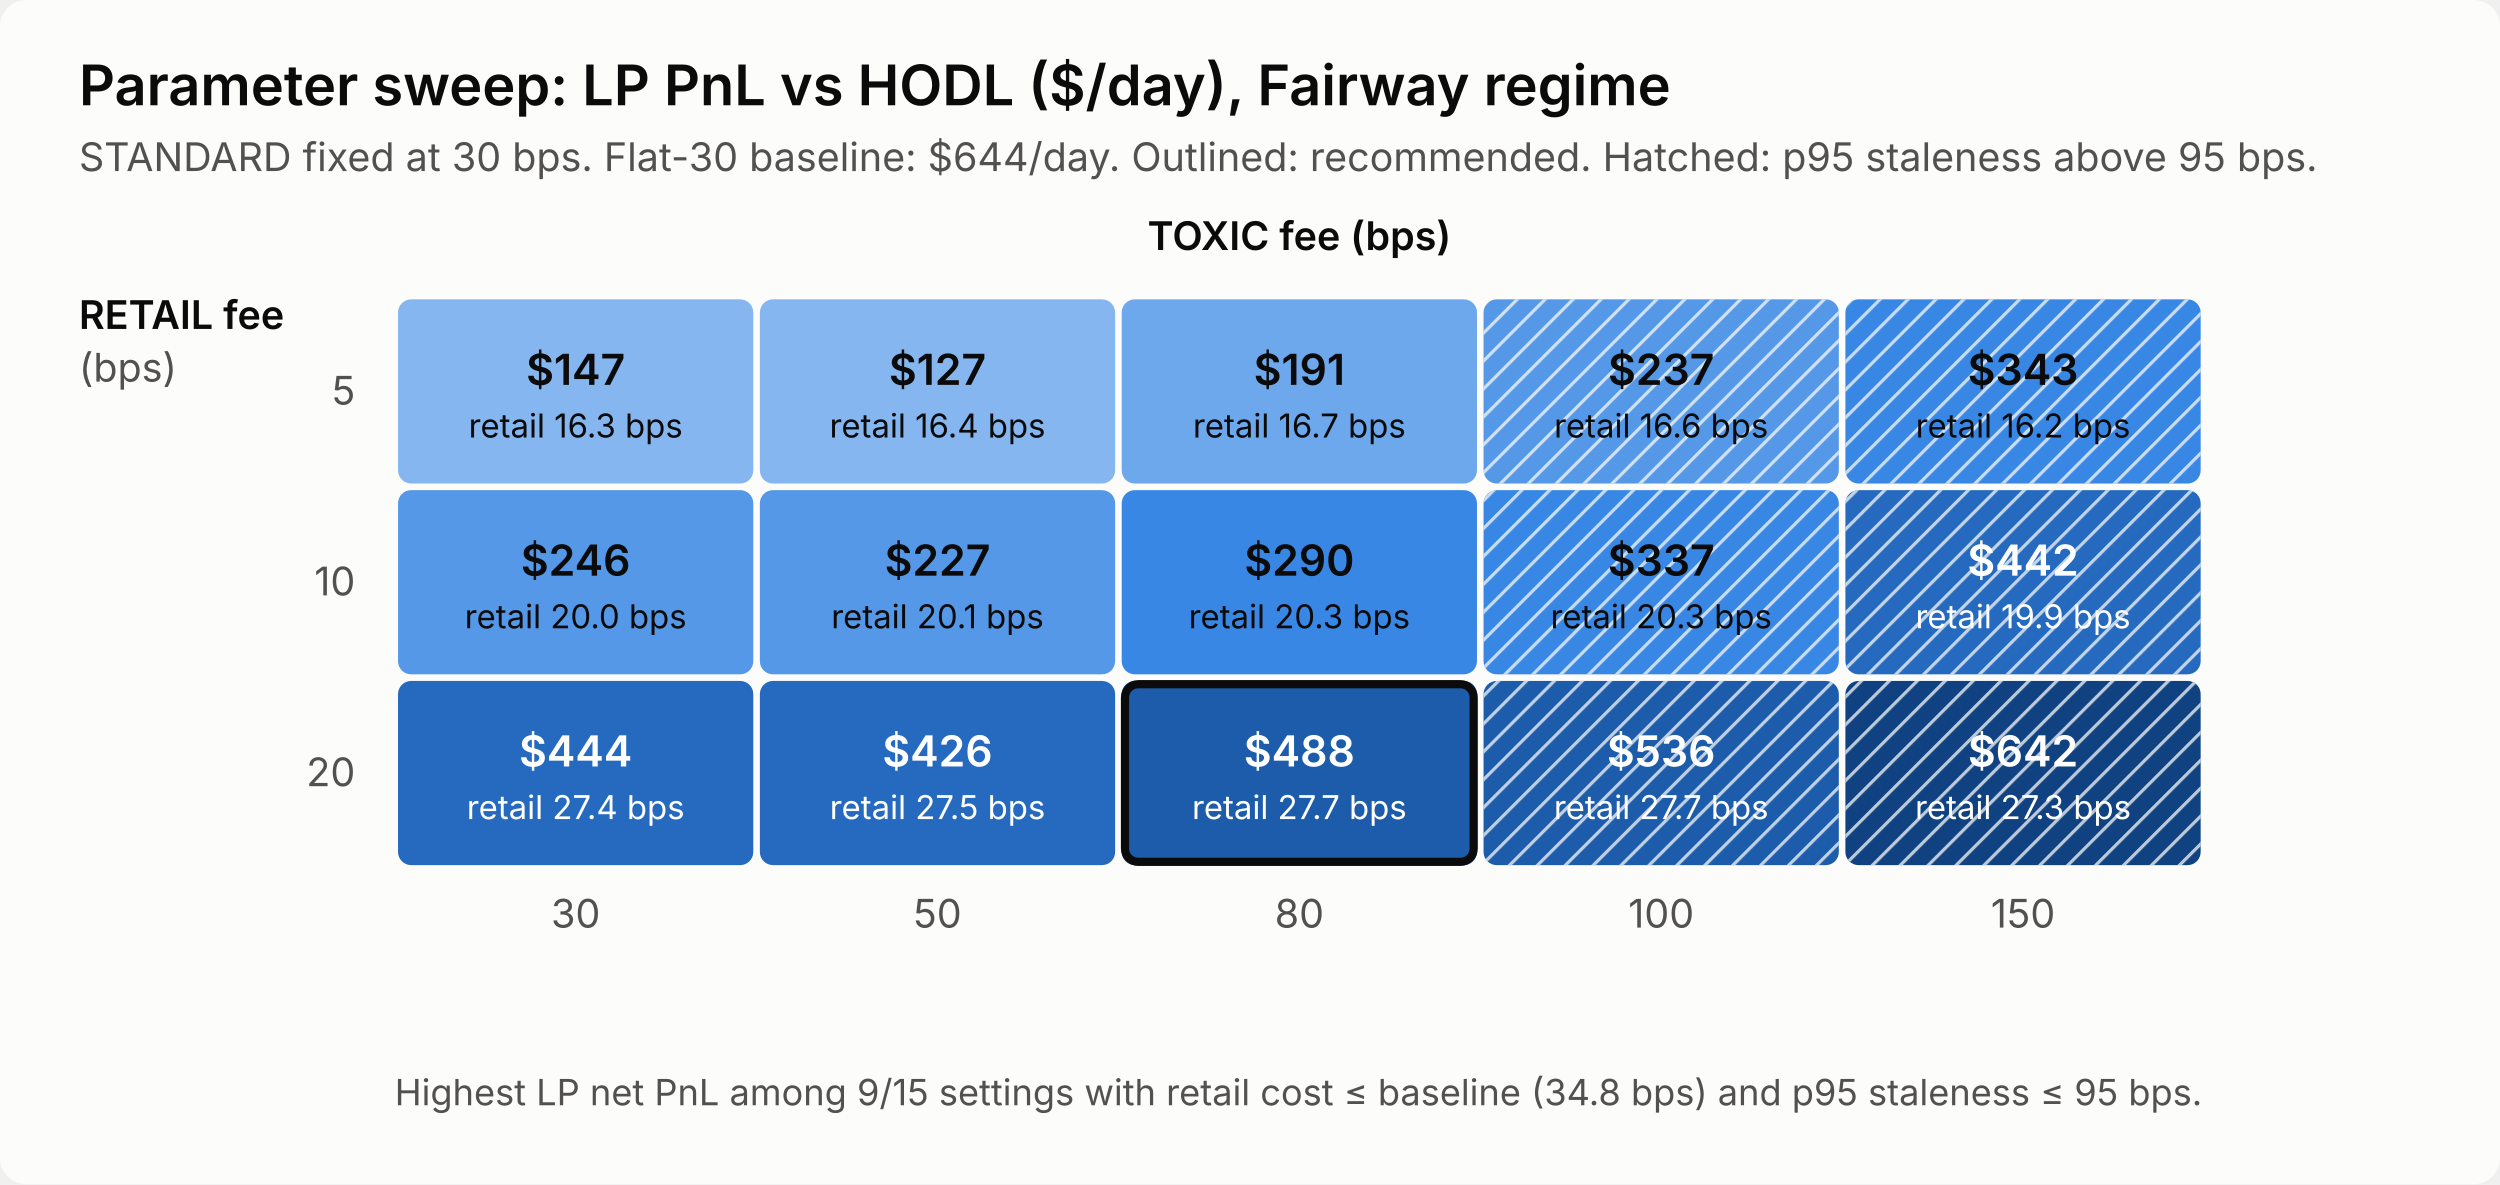
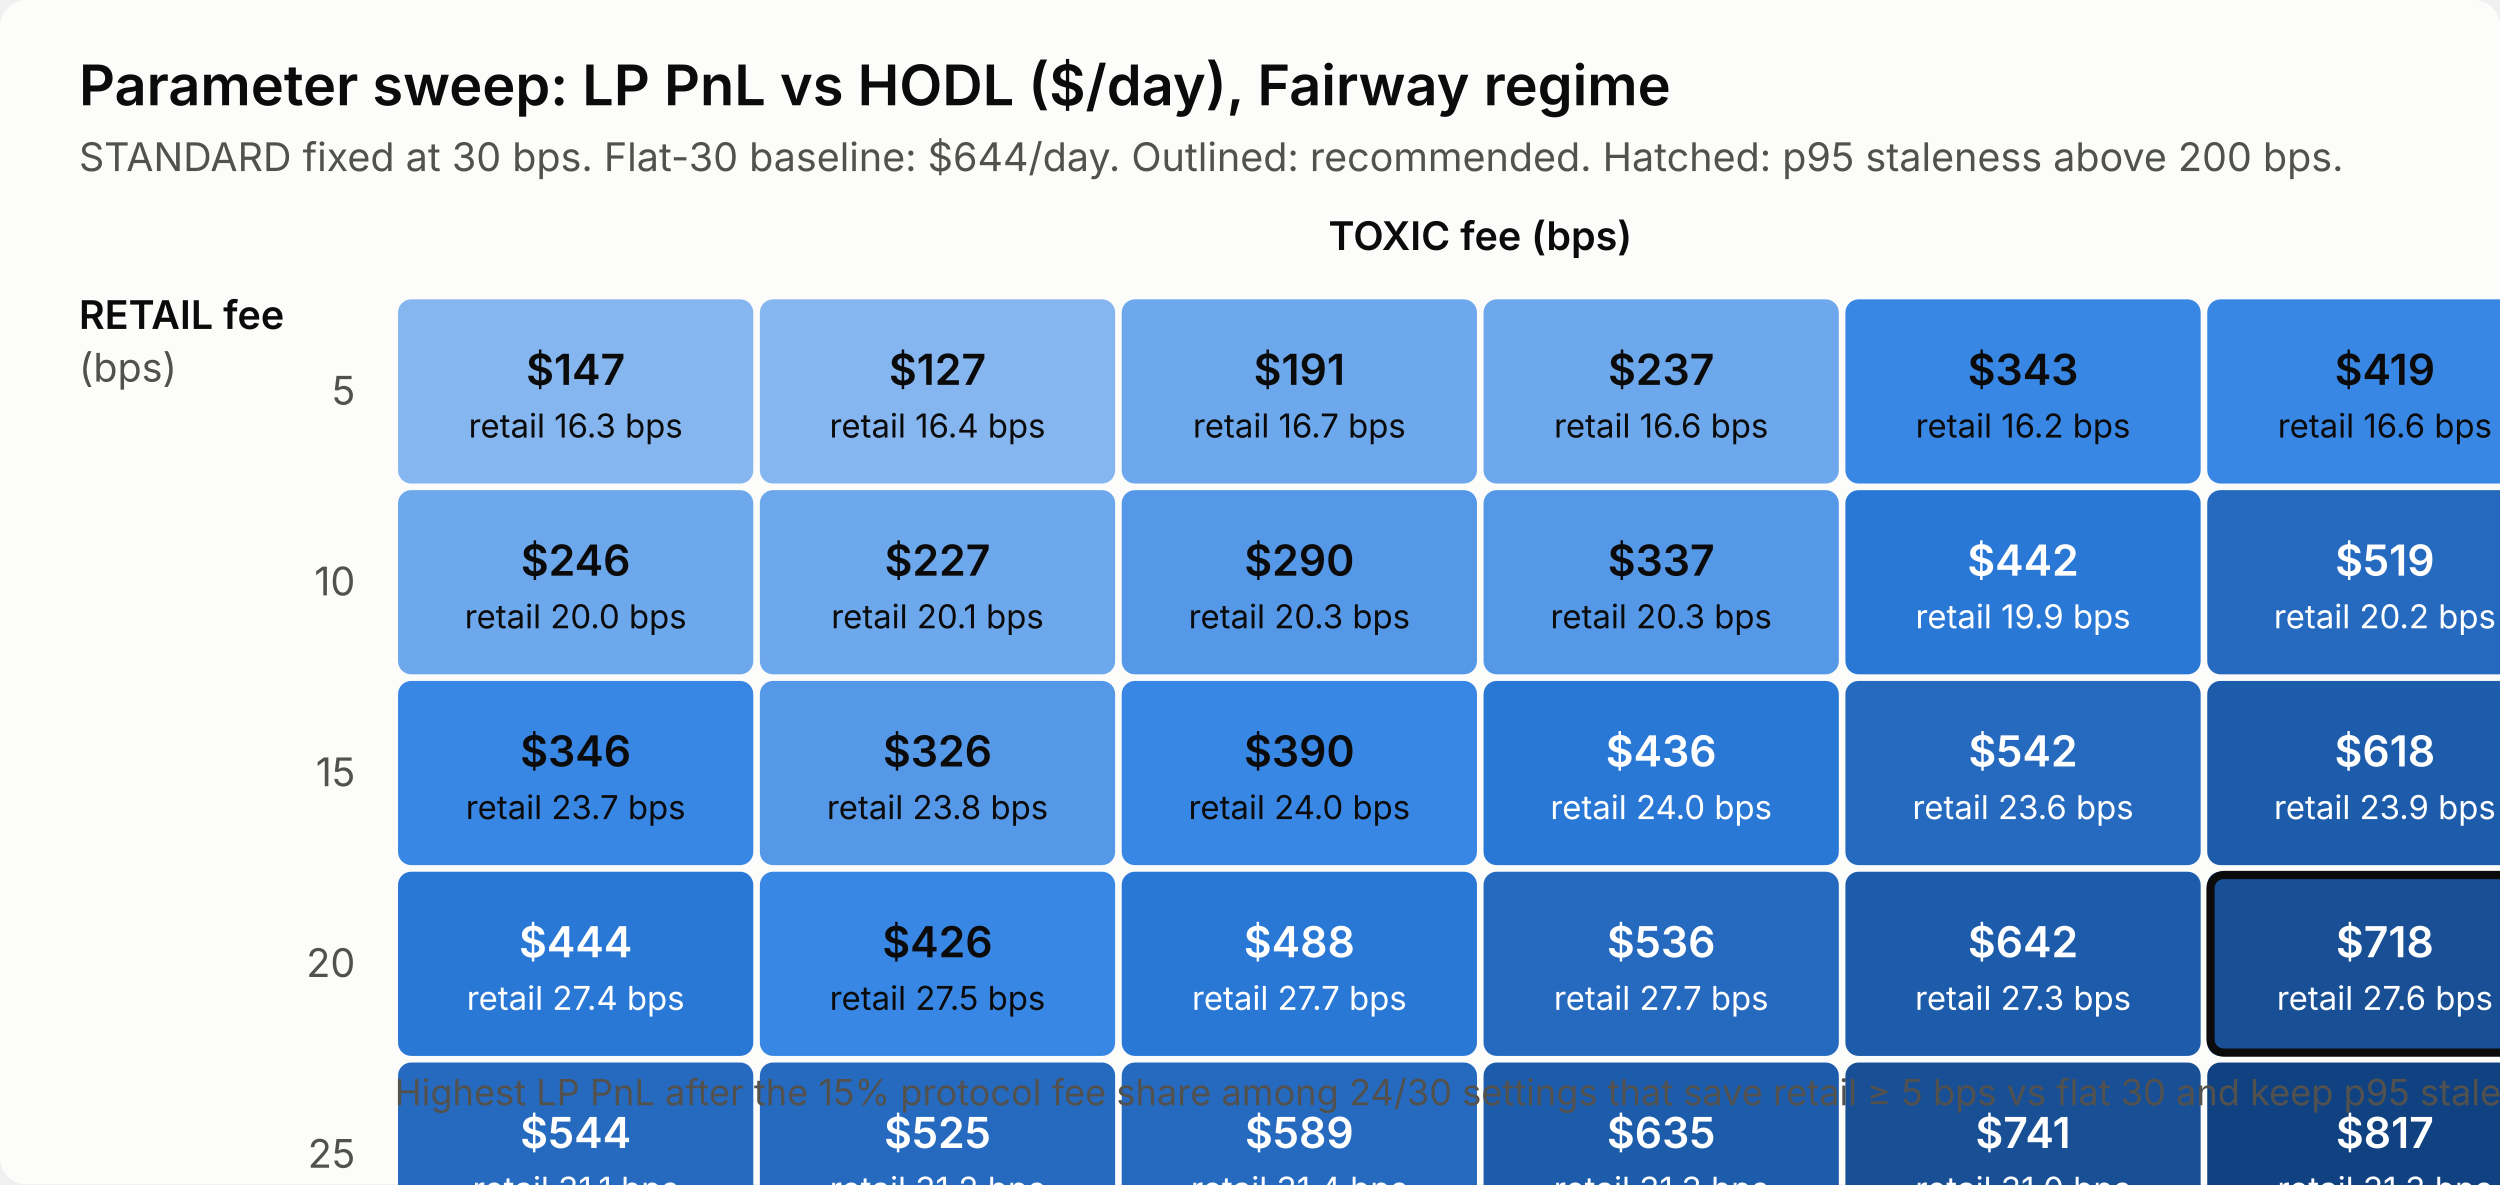
<svg xmlns="http://www.w3.org/2000/svg" width="760" height="360" viewBox="0 0 760 360" font-family="system-ui, -apple-system, Segoe UI, sans-serif" role="img" aria-label="Parameter sweep heatmap">
  <rect width="760" height="360" fill="#fcfcfb" rx="8" />
  <text x="24.0" y="32.0" font-size="17" fill="#0b0b0b" text-anchor="start" font-weight="600">Parameter sweep: LP PnL vs HODL ($/day), Fairway regime</text>
-   <text x="24.0" y="52.0" font-size="12" fill="#52514e" text-anchor="start" font-weight="400">STANDARD fixed at 30 bps. Flat-30 baseline: $644/day. Outlined: recommended. Hatched: p95 staleness above 95 bps.</text>
+   <text x="24.0" y="52.0" font-size="12" fill="#52514e" text-anchor="start" font-weight="400">STANDARD fixed at 30 bps. Flat-30 baseline: $644/day. Outlined: recommended. Hatched: p95 staleness above 200 bps.</text>
  <defs>
    <pattern id="hatch" width="6" height="6" patternTransform="rotate(45)" patternUnits="userSpaceOnUse">
      <line x1="0" y1="0" x2="0" y2="6" stroke="#fcfcfb" stroke-width="2" opacity="0.7" />
    </pattern>
  </defs>
-   <text x="395.0" y="76.0" font-size="12" fill="#0b0b0b" text-anchor="middle" font-weight="600">TOXIC fee (bps)</text>
+   <text x="450.0" y="76.0" font-size="12" fill="#0b0b0b" text-anchor="middle" font-weight="600">TOXIC fee (bps)</text>
  <text x="24.0" y="100.0" font-size="12" fill="#0b0b0b" text-anchor="start" font-weight="600">RETAIL fee</text>
  <text x="24.0" y="116.0" font-size="12" fill="#52514e" text-anchor="start" font-weight="400">(bps)</text>
-   <text x="175.0" y="282.0" font-size="12" fill="#52514e" text-anchor="middle" font-weight="400">30</text>
-   <text x="285.0" y="282.0" font-size="12" fill="#52514e" text-anchor="middle" font-weight="400">50</text>
-   <text x="395.0" y="282.0" font-size="12" fill="#52514e" text-anchor="middle" font-weight="400">80</text>
-   <text x="505.0" y="282.0" font-size="12" fill="#52514e" text-anchor="middle" font-weight="400">100</text>
-   <text x="615.0" y="282.0" font-size="12" fill="#52514e" text-anchor="middle" font-weight="400">150</text>
+   <text x="175.0" y="398.0" font-size="12" fill="#52514e" text-anchor="middle" font-weight="400">30</text>
+   <text x="285.0" y="398.0" font-size="12" fill="#52514e" text-anchor="middle" font-weight="400">50</text>
+   <text x="395.0" y="398.0" font-size="12" fill="#52514e" text-anchor="middle" font-weight="400">80</text>
+   <text x="505.0" y="398.0" font-size="12" fill="#52514e" text-anchor="middle" font-weight="400">100</text>
+   <text x="615.0" y="398.0" font-size="12" fill="#52514e" text-anchor="middle" font-weight="400">150</text>
+   <text x="725.0" y="398.0" font-size="12" fill="#52514e" text-anchor="middle" font-weight="400">200</text>
  <text x="108.0" y="123.0" font-size="12" fill="#52514e" text-anchor="end" font-weight="400">5</text>
  <rect x="121" y="91" width="108" height="56" rx="4" fill="#86b6ef" />
  <text x="175.0" y="117.0" font-size="13" fill="#0b0b0b" text-anchor="middle" font-weight="600">$147</text>
  <text x="175.0" y="133.0" font-size="10" fill="#0b0b0b" text-anchor="middle" font-weight="400">retail 16.3 bps</text>
  <rect x="231" y="91" width="108" height="56" rx="4" fill="#86b6ef" />
  <text x="285.0" y="117.0" font-size="13" fill="#0b0b0b" text-anchor="middle" font-weight="600">$127</text>
  <text x="285.0" y="133.0" font-size="10" fill="#0b0b0b" text-anchor="middle" font-weight="400">retail 16.4 bps</text>
  <rect x="341" y="91" width="108" height="56" rx="4" fill="#6da7ec" />
  <text x="395.0" y="117.0" font-size="13" fill="#0b0b0b" text-anchor="middle" font-weight="600">$191</text>
  <text x="395.0" y="133.0" font-size="10" fill="#0b0b0b" text-anchor="middle" font-weight="400">retail 16.7 bps</text>
-   <rect x="451" y="91" width="108" height="56" rx="4" fill="#5598e7" />
-   <rect x="451" y="91" width="108" height="56" rx="4" fill="url(#hatch)" />
+   <rect x="451" y="91" width="108" height="56" rx="4" fill="#6da7ec" />
  <text x="505.0" y="117.0" font-size="13" fill="#0b0b0b" text-anchor="middle" font-weight="600">$237</text>
  <text x="505.0" y="133.0" font-size="10" fill="#0b0b0b" text-anchor="middle" font-weight="400">retail 16.6 bps</text>
  <rect x="561" y="91" width="108" height="56" rx="4" fill="#3987e5" />
-   <rect x="561" y="91" width="108" height="56" rx="4" fill="url(#hatch)" />
  <text x="615.0" y="117.0" font-size="13" fill="#0b0b0b" text-anchor="middle" font-weight="600">$343</text>
  <text x="615.0" y="133.0" font-size="10" fill="#0b0b0b" text-anchor="middle" font-weight="400">retail 16.2 bps</text>
+   <rect x="671" y="91" width="108" height="56" rx="4" fill="#3987e5" />
+   <text x="725.0" y="117.0" font-size="13" fill="#0b0b0b" text-anchor="middle" font-weight="600">$419</text>
+   <text x="725.0" y="133.0" font-size="10" fill="#0b0b0b" text-anchor="middle" font-weight="400">retail 16.6 bps</text>
  <text x="108.0" y="181.0" font-size="12" fill="#52514e" text-anchor="end" font-weight="400">10</text>
-   <rect x="121" y="149" width="108" height="56" rx="4" fill="#5598e7" />
+   <rect x="121" y="149" width="108" height="56" rx="4" fill="#6da7ec" />
  <text x="175.0" y="175.0" font-size="13" fill="#0b0b0b" text-anchor="middle" font-weight="600">$246</text>
  <text x="175.0" y="191.0" font-size="10" fill="#0b0b0b" text-anchor="middle" font-weight="400">retail 20.0 bps</text>
-   <rect x="231" y="149" width="108" height="56" rx="4" fill="#5598e7" />
+   <rect x="231" y="149" width="108" height="56" rx="4" fill="#6da7ec" />
  <text x="285.0" y="175.0" font-size="13" fill="#0b0b0b" text-anchor="middle" font-weight="600">$227</text>
  <text x="285.0" y="191.0" font-size="10" fill="#0b0b0b" text-anchor="middle" font-weight="400">retail 20.1 bps</text>
-   <rect x="341" y="149" width="108" height="56" rx="4" fill="#3987e5" />
+   <rect x="341" y="149" width="108" height="56" rx="4" fill="#5598e7" />
  <text x="395.0" y="175.0" font-size="13" fill="#0b0b0b" text-anchor="middle" font-weight="600">$290</text>
  <text x="395.0" y="191.0" font-size="10" fill="#0b0b0b" text-anchor="middle" font-weight="400">retail 20.3 bps</text>
-   <rect x="451" y="149" width="108" height="56" rx="4" fill="#3987e5" />
-   <rect x="451" y="149" width="108" height="56" rx="4" fill="url(#hatch)" />
+   <rect x="451" y="149" width="108" height="56" rx="4" fill="#5598e7" />
  <text x="505.0" y="175.0" font-size="13" fill="#0b0b0b" text-anchor="middle" font-weight="600">$337</text>
  <text x="505.0" y="191.0" font-size="10" fill="#0b0b0b" text-anchor="middle" font-weight="400">retail 20.3 bps</text>
-   <rect x="561" y="149" width="108" height="56" rx="4" fill="#256abf" />
-   <rect x="561" y="149" width="108" height="56" rx="4" fill="url(#hatch)" />
+   <rect x="561" y="149" width="108" height="56" rx="4" fill="#2a78d6" />
  <text x="615.0" y="175.0" font-size="13" fill="#ffffff" text-anchor="middle" font-weight="600">$442</text>
  <text x="615.0" y="191.0" font-size="10" fill="#ffffff" text-anchor="middle" font-weight="400">retail 19.9 bps</text>
-   <text x="108.0" y="239.0" font-size="12" fill="#52514e" text-anchor="end" font-weight="400">20</text>
-   <rect x="121" y="207" width="108" height="56" rx="4" fill="#256abf" />
-   <text x="175.0" y="233.0" font-size="13" fill="#ffffff" text-anchor="middle" font-weight="600">$444</text>
-   <text x="175.0" y="249.0" font-size="10" fill="#ffffff" text-anchor="middle" font-weight="400">retail 27.4 bps</text>
-   <rect x="231" y="207" width="108" height="56" rx="4" fill="#256abf" />
-   <text x="285.0" y="233.0" font-size="13" fill="#ffffff" text-anchor="middle" font-weight="600">$426</text>
-   <text x="285.0" y="249.0" font-size="10" fill="#ffffff" text-anchor="middle" font-weight="400">retail 27.5 bps</text>
-   <rect x="341" y="207" width="108" height="56" rx="4" fill="#1c5cab" />
-   <text x="395.0" y="233.0" font-size="13" fill="#ffffff" text-anchor="middle" font-weight="600">$488</text>
-   <text x="395.0" y="249.0" font-size="10" fill="#ffffff" text-anchor="middle" font-weight="400">retail 27.7 bps</text>
-   <rect x="342" y="208" width="106" height="54" rx="4" fill="none" stroke="#0b0b0b" stroke-width="2.5" />
-   <rect x="451" y="207" width="108" height="56" rx="4" fill="#1c5cab" />
-   <rect x="451" y="207" width="108" height="56" rx="4" fill="url(#hatch)" />
-   <text x="505.0" y="233.0" font-size="13" fill="#ffffff" text-anchor="middle" font-weight="600">$536</text>
-   <text x="505.0" y="249.0" font-size="10" fill="#ffffff" text-anchor="middle" font-weight="400">retail 27.7 bps</text>
-   <rect x="561" y="207" width="108" height="56" rx="4" fill="#104281" />
-   <rect x="561" y="207" width="108" height="56" rx="4" fill="url(#hatch)" />
-   <text x="615.0" y="233.0" font-size="13" fill="#ffffff" text-anchor="middle" font-weight="600">$642</text>
-   <text x="615.0" y="249.0" font-size="10" fill="#ffffff" text-anchor="middle" font-weight="400">retail 27.3 bps</text>
-   <text x="120.0" y="336.0" font-size="11" fill="#52514e" text-anchor="start" font-weight="400">Highest LP net PnL among 9/15 settings with retail cost ≤ baseline (34.8 bps) and p95 staleness ≤ 95 bps.</text>
+   <rect x="671" y="149" width="108" height="56" rx="4" fill="#256abf" />
+   <text x="725.0" y="175.0" font-size="13" fill="#ffffff" text-anchor="middle" font-weight="600">$519</text>
+   <text x="725.0" y="191.0" font-size="10" fill="#ffffff" text-anchor="middle" font-weight="400">retail 20.2 bps</text>
+   <text x="108.0" y="239.0" font-size="12" fill="#52514e" text-anchor="end" font-weight="400">15</text>
+   <rect x="121" y="207" width="108" height="56" rx="4" fill="#3987e5" />
+   <text x="175.0" y="233.0" font-size="13" fill="#0b0b0b" text-anchor="middle" font-weight="600">$346</text>
+   <text x="175.0" y="249.0" font-size="10" fill="#0b0b0b" text-anchor="middle" font-weight="400">retail 23.7 bps</text>
+   <rect x="231" y="207" width="108" height="56" rx="4" fill="#5598e7" />
+   <text x="285.0" y="233.0" font-size="13" fill="#0b0b0b" text-anchor="middle" font-weight="600">$326</text>
+   <text x="285.0" y="249.0" font-size="10" fill="#0b0b0b" text-anchor="middle" font-weight="400">retail 23.8 bps</text>
+   <rect x="341" y="207" width="108" height="56" rx="4" fill="#3987e5" />
+   <text x="395.0" y="233.0" font-size="13" fill="#0b0b0b" text-anchor="middle" font-weight="600">$390</text>
+   <text x="395.0" y="249.0" font-size="10" fill="#0b0b0b" text-anchor="middle" font-weight="400">retail 24.0 bps</text>
+   <rect x="451" y="207" width="108" height="56" rx="4" fill="#2a78d6" />
+   <text x="505.0" y="233.0" font-size="13" fill="#ffffff" text-anchor="middle" font-weight="600">$436</text>
+   <text x="505.0" y="249.0" font-size="10" fill="#ffffff" text-anchor="middle" font-weight="400">retail 24.0 bps</text>
+   <rect x="561" y="207" width="108" height="56" rx="4" fill="#256abf" />
+   <text x="615.0" y="233.0" font-size="13" fill="#ffffff" text-anchor="middle" font-weight="600">$542</text>
+   <text x="615.0" y="249.0" font-size="10" fill="#ffffff" text-anchor="middle" font-weight="400">retail 23.6 bps</text>
+   <rect x="671" y="207" width="108" height="56" rx="4" fill="#1c5cab" />
+   <text x="725.0" y="233.0" font-size="13" fill="#ffffff" text-anchor="middle" font-weight="600">$618</text>
+   <text x="725.0" y="249.0" font-size="10" fill="#ffffff" text-anchor="middle" font-weight="400">retail 23.9 bps</text>
+   <text x="108.0" y="297.0" font-size="12" fill="#52514e" text-anchor="end" font-weight="400">20</text>
+   <rect x="121" y="265" width="108" height="56" rx="4" fill="#2a78d6" />
+   <text x="175.0" y="291.0" font-size="13" fill="#ffffff" text-anchor="middle" font-weight="600">$444</text>
+   <text x="175.0" y="307.0" font-size="10" fill="#ffffff" text-anchor="middle" font-weight="400">retail 27.4 bps</text>
+   <rect x="231" y="265" width="108" height="56" rx="4" fill="#3987e5" />
+   <text x="285.0" y="291.0" font-size="13" fill="#0b0b0b" text-anchor="middle" font-weight="600">$426</text>
+   <text x="285.0" y="307.0" font-size="10" fill="#0b0b0b" text-anchor="middle" font-weight="400">retail 27.5 bps</text>
+   <rect x="341" y="265" width="108" height="56" rx="4" fill="#2a78d6" />
+   <text x="395.0" y="291.0" font-size="13" fill="#ffffff" text-anchor="middle" font-weight="600">$488</text>
+   <text x="395.0" y="307.0" font-size="10" fill="#ffffff" text-anchor="middle" font-weight="400">retail 27.7 bps</text>
+   <rect x="451" y="265" width="108" height="56" rx="4" fill="#256abf" />
+   <text x="505.0" y="291.0" font-size="13" fill="#ffffff" text-anchor="middle" font-weight="600">$536</text>
+   <text x="505.0" y="307.0" font-size="10" fill="#ffffff" text-anchor="middle" font-weight="400">retail 27.7 bps</text>
+   <rect x="561" y="265" width="108" height="56" rx="4" fill="#1c5cab" />
+   <text x="615.0" y="291.0" font-size="13" fill="#ffffff" text-anchor="middle" font-weight="600">$642</text>
+   <text x="615.0" y="307.0" font-size="10" fill="#ffffff" text-anchor="middle" font-weight="400">retail 27.3 bps</text>
+   <rect x="671" y="265" width="108" height="56" rx="4" fill="#184f95" />
+   <text x="725.0" y="291.0" font-size="13" fill="#ffffff" text-anchor="middle" font-weight="600">$718</text>
+   <text x="725.0" y="307.0" font-size="10" fill="#ffffff" text-anchor="middle" font-weight="400">retail 27.6 bps</text>
+   <rect x="672" y="266" width="106" height="54" rx="4" fill="none" stroke="#0b0b0b" stroke-width="2.5" />
+   <text x="108.0" y="355.0" font-size="12" fill="#52514e" text-anchor="end" font-weight="400">25</text>
+   <rect x="121" y="323" width="108" height="56" rx="4" fill="#256abf" />
+   <text x="175.0" y="349.0" font-size="13" fill="#ffffff" text-anchor="middle" font-weight="600">$544</text>
+   <text x="175.0" y="365.0" font-size="10" fill="#ffffff" text-anchor="middle" font-weight="400">retail 31.1 bps</text>
+   <rect x="231" y="323" width="108" height="56" rx="4" fill="#256abf" />
+   <text x="285.0" y="349.0" font-size="13" fill="#ffffff" text-anchor="middle" font-weight="600">$525</text>
+   <text x="285.0" y="365.0" font-size="10" fill="#ffffff" text-anchor="middle" font-weight="400">retail 31.2 bps</text>
+   <rect x="341" y="323" width="108" height="56" rx="4" fill="#256abf" />
+   <text x="395.0" y="349.0" font-size="13" fill="#ffffff" text-anchor="middle" font-weight="600">$589</text>
+   <text x="395.0" y="365.0" font-size="10" fill="#ffffff" text-anchor="middle" font-weight="400">retail 31.4 bps</text>
+   <rect x="451" y="323" width="108" height="56" rx="4" fill="#1c5cab" />
+   <text x="505.0" y="349.0" font-size="13" fill="#ffffff" text-anchor="middle" font-weight="600">$635</text>
+   <text x="505.0" y="365.0" font-size="10" fill="#ffffff" text-anchor="middle" font-weight="400">retail 31.3 bps</text>
+   <rect x="561" y="323" width="108" height="56" rx="4" fill="#184f95" />
+   <text x="615.0" y="349.0" font-size="13" fill="#ffffff" text-anchor="middle" font-weight="600">$741</text>
+   <text x="615.0" y="365.0" font-size="10" fill="#ffffff" text-anchor="middle" font-weight="400">retail 31.0 bps</text>
+   <rect x="671" y="323" width="108" height="56" rx="4" fill="#104281" />
+   <text x="725.0" y="349.0" font-size="13" fill="#ffffff" text-anchor="middle" font-weight="600">$817</text>
+   <text x="725.0" y="365.0" font-size="10" fill="#ffffff" text-anchor="middle" font-weight="400">retail 31.3 bps</text>
+   <text x="120.0" y="336.0" font-size="11" fill="#52514e" text-anchor="start" font-weight="400">Highest LP PnL after the 15% protocol fee share among 24/30 settings that save retail ≥ 5 bps vs flat 30 and keep p95 staleness ≤ 200 bps (retail elasticity 0).</text>
</svg>
